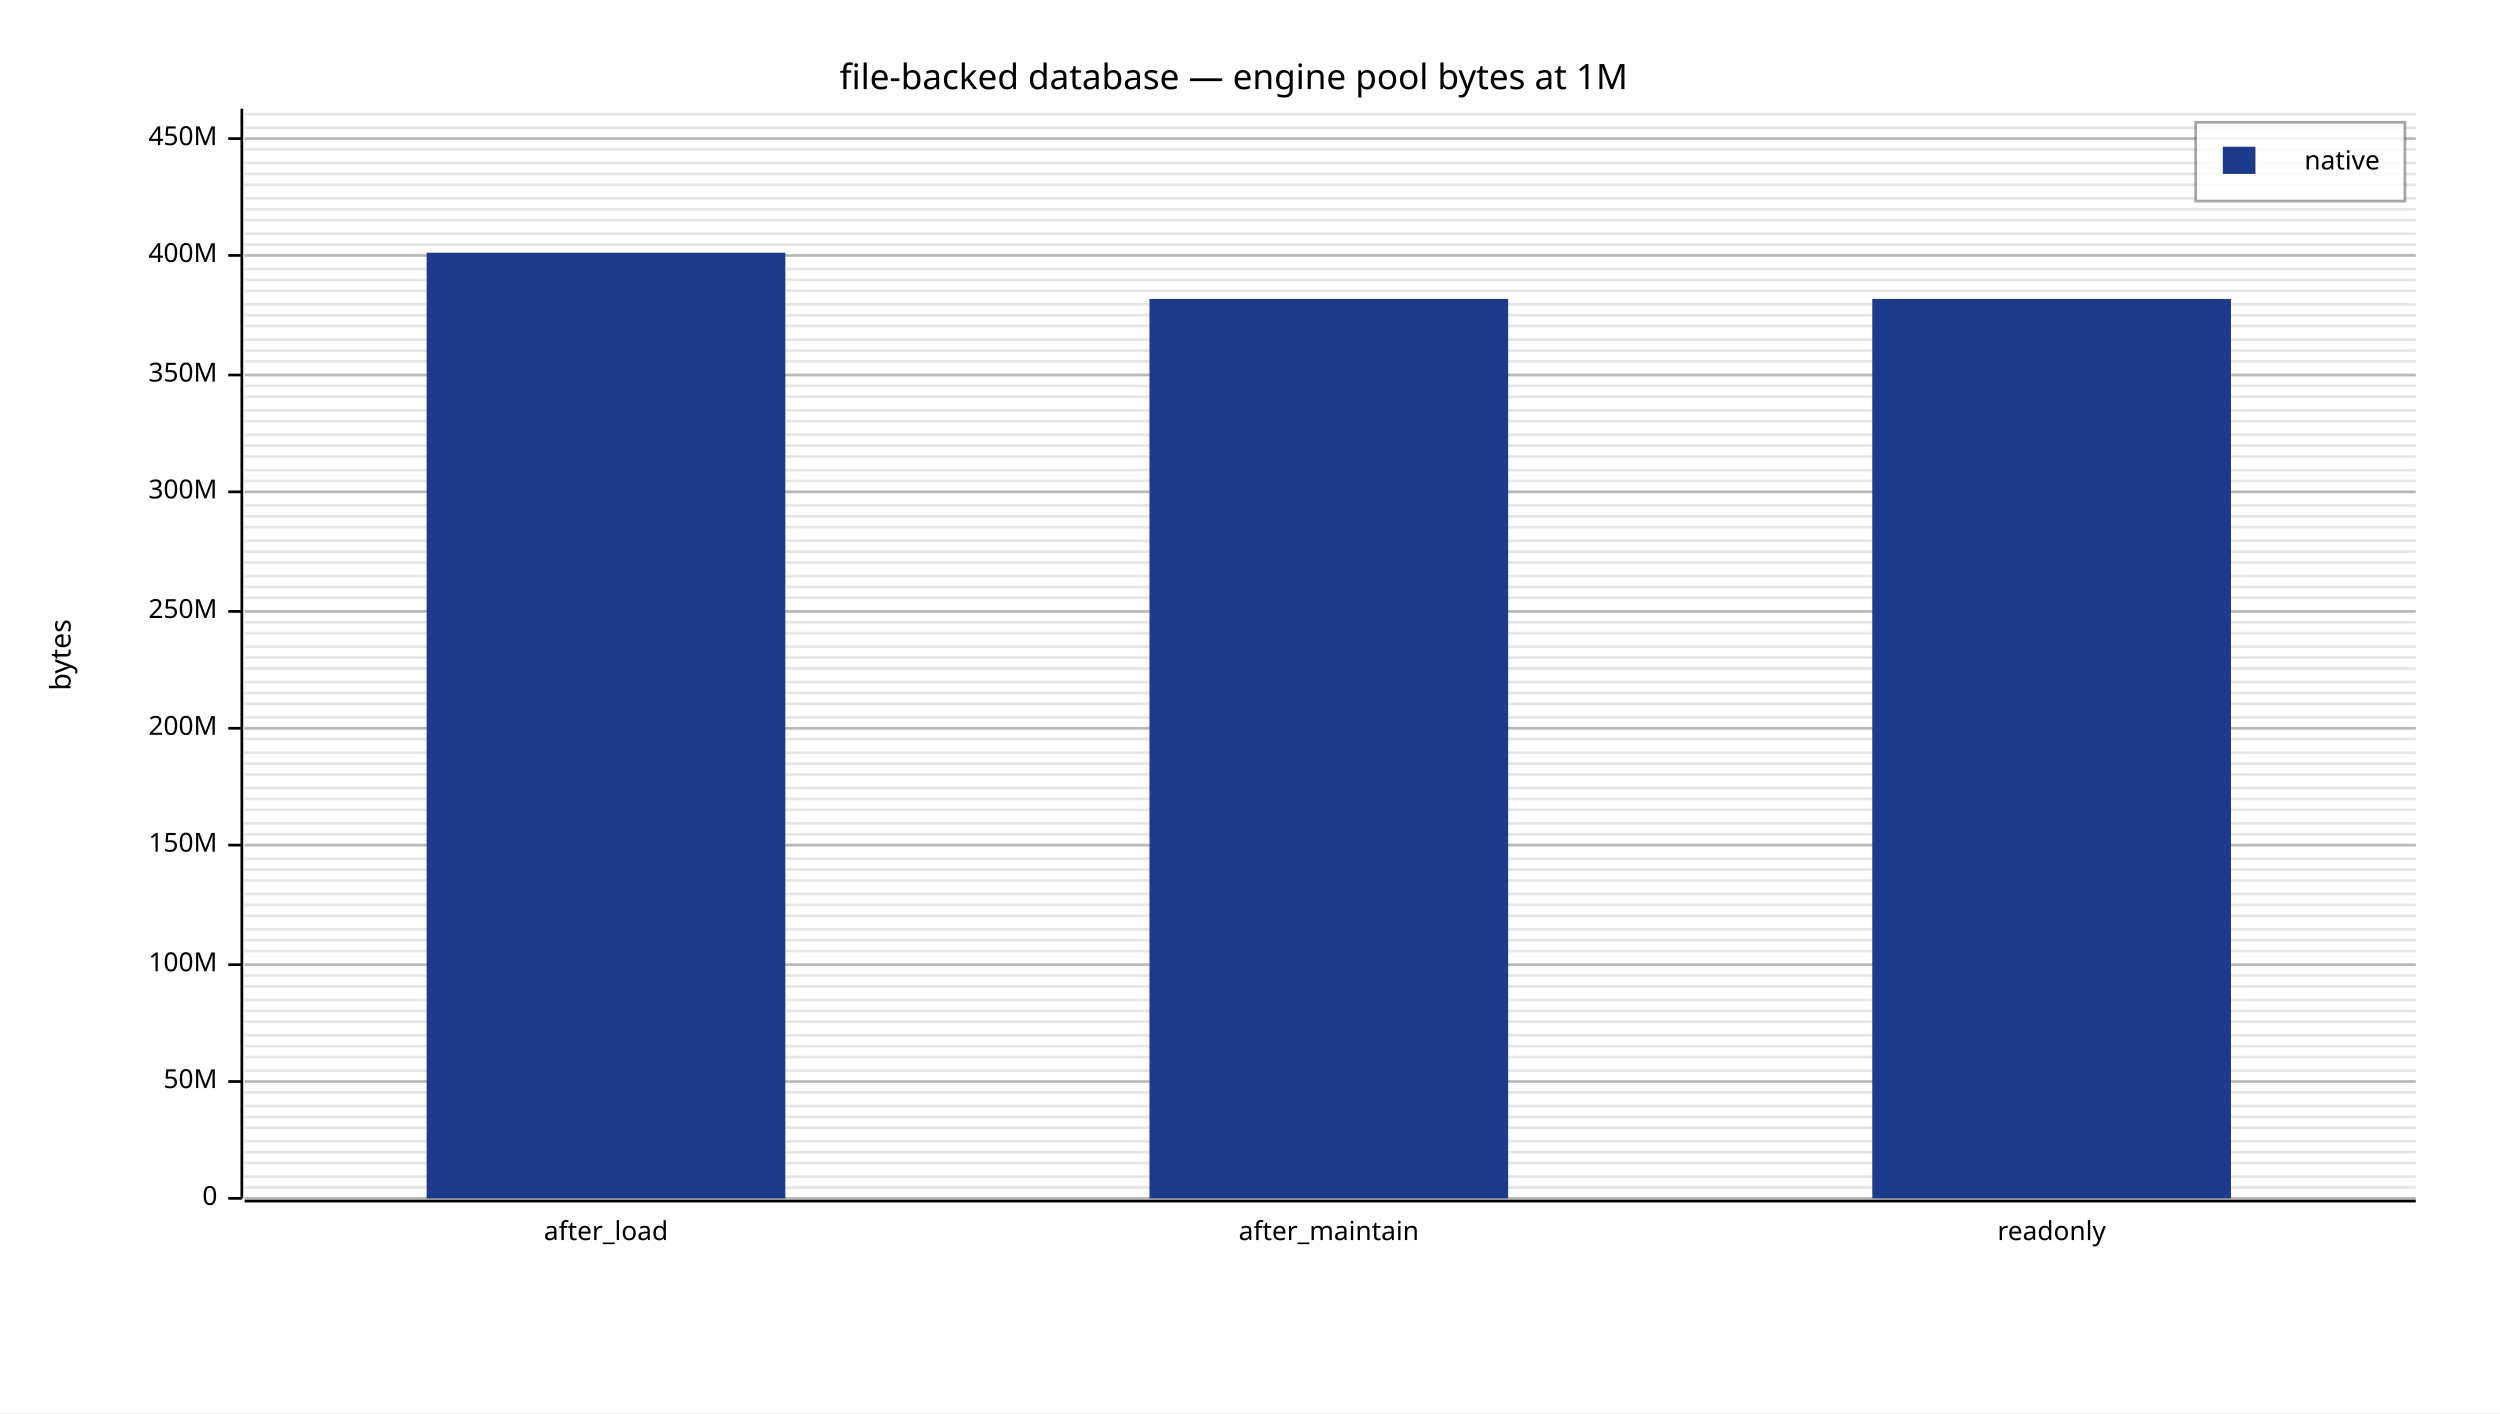
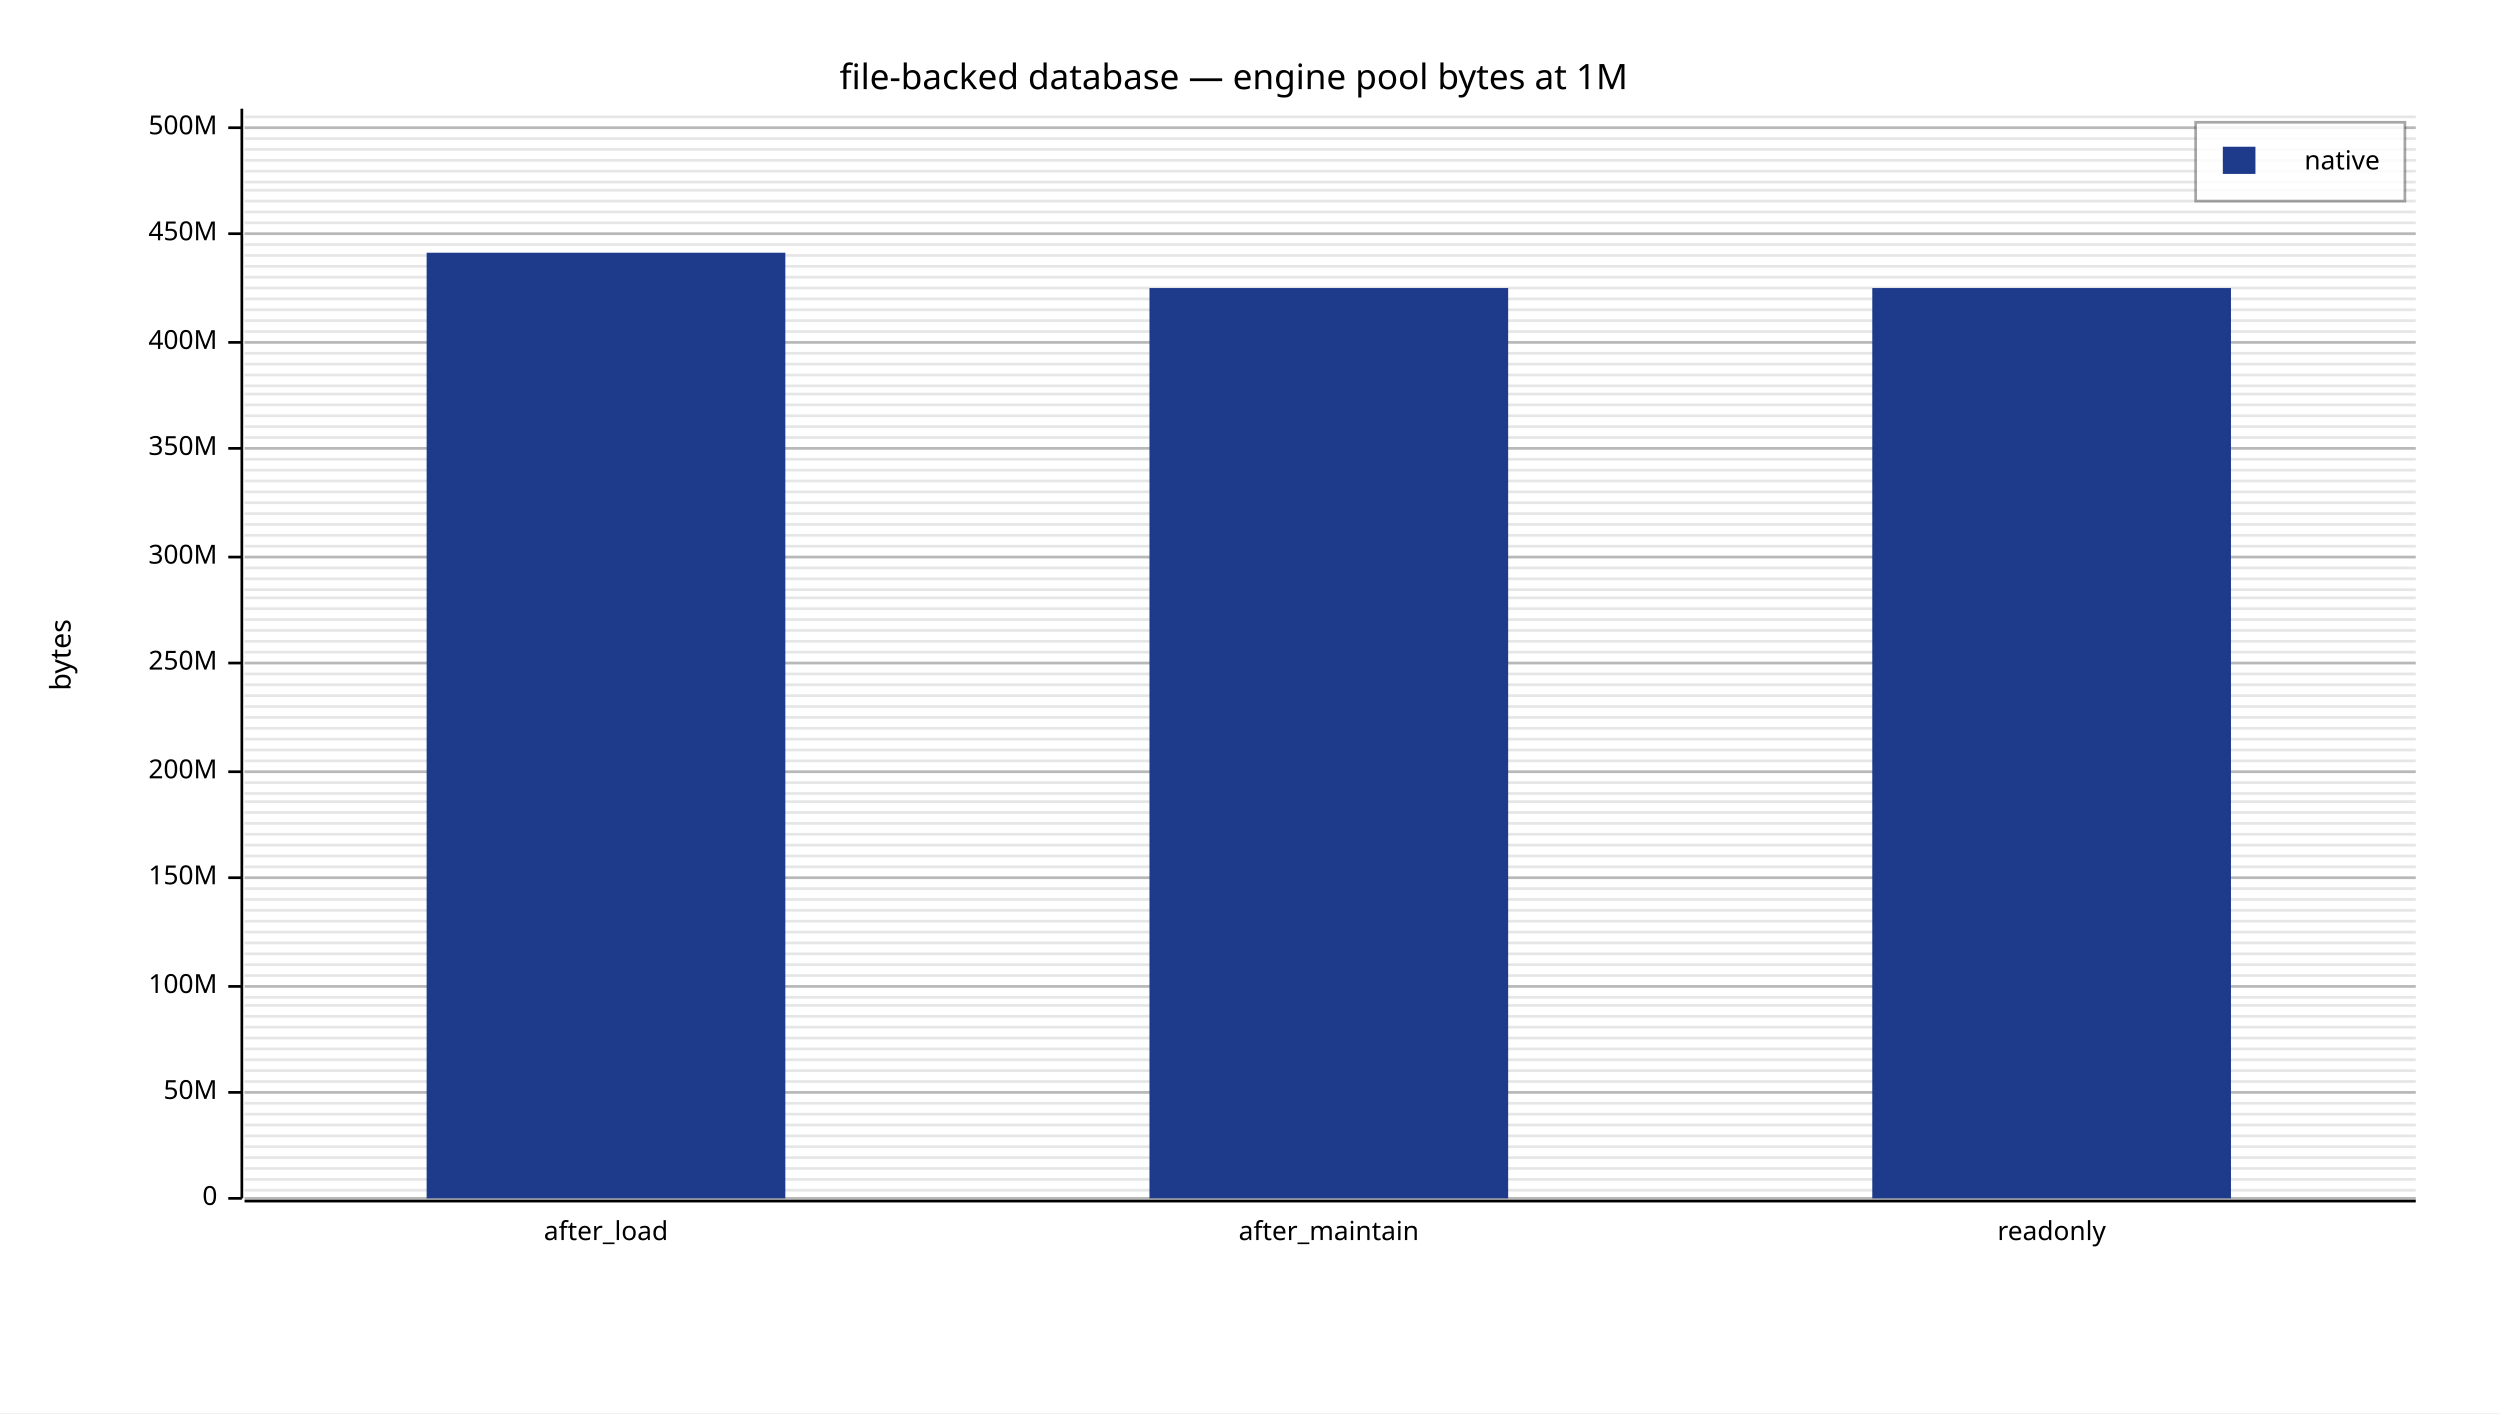
<svg xmlns="http://www.w3.org/2000/svg" width="920" height="520" viewBox="0 0 920 520">
  <rect x="0" y="0" width="920" height="520" opacity="1" fill="#FFFFFF" stroke="none" />
  <text x="454" y="23" dy="0.76em" text-anchor="middle" font-family="sans-serif" font-size="12.903" opacity="1" fill="#000000">
file-backed database — engine pool bytes at 1M
</text>
  <line opacity="0.1" stroke="#000000" stroke-width="1" x1="90" y1="441" x2="889" y2="441" />
-   <line opacity="0.1" stroke="#000000" stroke-width="1" x1="90" y1="437" x2="889" y2="437" />
-   <line opacity="0.1" stroke="#000000" stroke-width="1" x1="90" y1="433" x2="889" y2="433" />
-   <line opacity="0.1" stroke="#000000" stroke-width="1" x1="90" y1="428" x2="889" y2="428" />
-   <line opacity="0.1" stroke="#000000" stroke-width="1" x1="90" y1="424" x2="889" y2="424" />
-   <line opacity="0.1" stroke="#000000" stroke-width="1" x1="90" y1="420" x2="889" y2="420" />
-   <line opacity="0.1" stroke="#000000" stroke-width="1" x1="90" y1="415" x2="889" y2="415" />
-   <line opacity="0.1" stroke="#000000" stroke-width="1" x1="90" y1="411" x2="889" y2="411" />
-   <line opacity="0.1" stroke="#000000" stroke-width="1" x1="90" y1="407" x2="889" y2="407" />
+   <line opacity="0.1" stroke="#000000" stroke-width="1" x1="90" y1="438" x2="889" y2="438" />
+   <line opacity="0.1" stroke="#000000" stroke-width="1" x1="90" y1="434" x2="889" y2="434" />
+   <line opacity="0.1" stroke="#000000" stroke-width="1" x1="90" y1="430" x2="889" y2="430" />
+   <line opacity="0.1" stroke="#000000" stroke-width="1" x1="90" y1="426" x2="889" y2="426" />
+   <line opacity="0.1" stroke="#000000" stroke-width="1" x1="90" y1="422" x2="889" y2="422" />
+   <line opacity="0.1" stroke="#000000" stroke-width="1" x1="90" y1="418" x2="889" y2="418" />
+   <line opacity="0.1" stroke="#000000" stroke-width="1" x1="90" y1="414" x2="889" y2="414" />
+   <line opacity="0.1" stroke="#000000" stroke-width="1" x1="90" y1="410" x2="889" y2="410" />
+   <line opacity="0.1" stroke="#000000" stroke-width="1" x1="90" y1="406" x2="889" y2="406" />
  <line opacity="0.1" stroke="#000000" stroke-width="1" x1="90" y1="402" x2="889" y2="402" />
  <line opacity="0.1" stroke="#000000" stroke-width="1" x1="90" y1="398" x2="889" y2="398" />
  <line opacity="0.1" stroke="#000000" stroke-width="1" x1="90" y1="394" x2="889" y2="394" />
-   <line opacity="0.1" stroke="#000000" stroke-width="1" x1="90" y1="389" x2="889" y2="389" />
-   <line opacity="0.1" stroke="#000000" stroke-width="1" x1="90" y1="385" x2="889" y2="385" />
-   <line opacity="0.1" stroke="#000000" stroke-width="1" x1="90" y1="381" x2="889" y2="381" />
-   <line opacity="0.1" stroke="#000000" stroke-width="1" x1="90" y1="376" x2="889" y2="376" />
-   <line opacity="0.1" stroke="#000000" stroke-width="1" x1="90" y1="372" x2="889" y2="372" />
-   <line opacity="0.1" stroke="#000000" stroke-width="1" x1="90" y1="368" x2="889" y2="368" />
+   <line opacity="0.1" stroke="#000000" stroke-width="1" x1="90" y1="390" x2="889" y2="390" />
+   <line opacity="0.1" stroke="#000000" stroke-width="1" x1="90" y1="386" x2="889" y2="386" />
+   <line opacity="0.1" stroke="#000000" stroke-width="1" x1="90" y1="382" x2="889" y2="382" />
+   <line opacity="0.1" stroke="#000000" stroke-width="1" x1="90" y1="378" x2="889" y2="378" />
+   <line opacity="0.1" stroke="#000000" stroke-width="1" x1="90" y1="374" x2="889" y2="374" />
+   <line opacity="0.1" stroke="#000000" stroke-width="1" x1="90" y1="370" x2="889" y2="370" />
+   <line opacity="0.1" stroke="#000000" stroke-width="1" x1="90" y1="367" x2="889" y2="367" />
  <line opacity="0.1" stroke="#000000" stroke-width="1" x1="90" y1="363" x2="889" y2="363" />
  <line opacity="0.1" stroke="#000000" stroke-width="1" x1="90" y1="359" x2="889" y2="359" />
  <line opacity="0.1" stroke="#000000" stroke-width="1" x1="90" y1="355" x2="889" y2="355" />
-   <line opacity="0.1" stroke="#000000" stroke-width="1" x1="90" y1="350" x2="889" y2="350" />
-   <line opacity="0.1" stroke="#000000" stroke-width="1" x1="90" y1="346" x2="889" y2="346" />
-   <line opacity="0.1" stroke="#000000" stroke-width="1" x1="90" y1="342" x2="889" y2="342" />
-   <line opacity="0.1" stroke="#000000" stroke-width="1" x1="90" y1="337" x2="889" y2="337" />
-   <line opacity="0.1" stroke="#000000" stroke-width="1" x1="90" y1="333" x2="889" y2="333" />
-   <line opacity="0.1" stroke="#000000" stroke-width="1" x1="90" y1="329" x2="889" y2="329" />
-   <line opacity="0.1" stroke="#000000" stroke-width="1" x1="90" y1="324" x2="889" y2="324" />
-   <line opacity="0.1" stroke="#000000" stroke-width="1" x1="90" y1="320" x2="889" y2="320" />
-   <line opacity="0.1" stroke="#000000" stroke-width="1" x1="90" y1="316" x2="889" y2="316" />
+   <line opacity="0.1" stroke="#000000" stroke-width="1" x1="90" y1="351" x2="889" y2="351" />
+   <line opacity="0.1" stroke="#000000" stroke-width="1" x1="90" y1="347" x2="889" y2="347" />
+   <line opacity="0.1" stroke="#000000" stroke-width="1" x1="90" y1="343" x2="889" y2="343" />
+   <line opacity="0.1" stroke="#000000" stroke-width="1" x1="90" y1="339" x2="889" y2="339" />
+   <line opacity="0.1" stroke="#000000" stroke-width="1" x1="90" y1="335" x2="889" y2="335" />
+   <line opacity="0.1" stroke="#000000" stroke-width="1" x1="90" y1="331" x2="889" y2="331" />
+   <line opacity="0.1" stroke="#000000" stroke-width="1" x1="90" y1="327" x2="889" y2="327" />
+   <line opacity="0.1" stroke="#000000" stroke-width="1" x1="90" y1="323" x2="889" y2="323" />
+   <line opacity="0.1" stroke="#000000" stroke-width="1" x1="90" y1="319" x2="889" y2="319" />
+   <line opacity="0.1" stroke="#000000" stroke-width="1" x1="90" y1="315" x2="889" y2="315" />
  <line opacity="0.1" stroke="#000000" stroke-width="1" x1="90" y1="311" x2="889" y2="311" />
  <line opacity="0.1" stroke="#000000" stroke-width="1" x1="90" y1="307" x2="889" y2="307" />
  <line opacity="0.1" stroke="#000000" stroke-width="1" x1="90" y1="303" x2="889" y2="303" />
-   <line opacity="0.1" stroke="#000000" stroke-width="1" x1="90" y1="298" x2="889" y2="298" />
-   <line opacity="0.1" stroke="#000000" stroke-width="1" x1="90" y1="294" x2="889" y2="294" />
-   <line opacity="0.1" stroke="#000000" stroke-width="1" x1="90" y1="290" x2="889" y2="290" />
-   <line opacity="0.1" stroke="#000000" stroke-width="1" x1="90" y1="285" x2="889" y2="285" />
-   <line opacity="0.1" stroke="#000000" stroke-width="1" x1="90" y1="281" x2="889" y2="281" />
-   <line opacity="0.1" stroke="#000000" stroke-width="1" x1="90" y1="277" x2="889" y2="277" />
+   <line opacity="0.1" stroke="#000000" stroke-width="1" x1="90" y1="299" x2="889" y2="299" />
+   <line opacity="0.1" stroke="#000000" stroke-width="1" x1="90" y1="295" x2="889" y2="295" />
+   <line opacity="0.1" stroke="#000000" stroke-width="1" x1="90" y1="292" x2="889" y2="292" />
+   <line opacity="0.1" stroke="#000000" stroke-width="1" x1="90" y1="288" x2="889" y2="288" />
+   <line opacity="0.1" stroke="#000000" stroke-width="1" x1="90" y1="284" x2="889" y2="284" />
+   <line opacity="0.1" stroke="#000000" stroke-width="1" x1="90" y1="280" x2="889" y2="280" />
+   <line opacity="0.1" stroke="#000000" stroke-width="1" x1="90" y1="276" x2="889" y2="276" />
  <line opacity="0.1" stroke="#000000" stroke-width="1" x1="90" y1="272" x2="889" y2="272" />
  <line opacity="0.1" stroke="#000000" stroke-width="1" x1="90" y1="268" x2="889" y2="268" />
  <line opacity="0.1" stroke="#000000" stroke-width="1" x1="90" y1="264" x2="889" y2="264" />
-   <line opacity="0.1" stroke="#000000" stroke-width="1" x1="90" y1="259" x2="889" y2="259" />
-   <line opacity="0.1" stroke="#000000" stroke-width="1" x1="90" y1="255" x2="889" y2="255" />
-   <line opacity="0.1" stroke="#000000" stroke-width="1" x1="90" y1="251" x2="889" y2="251" />
-   <line opacity="0.1" stroke="#000000" stroke-width="1" x1="90" y1="246" x2="889" y2="246" />
-   <line opacity="0.1" stroke="#000000" stroke-width="1" x1="90" y1="242" x2="889" y2="242" />
-   <line opacity="0.1" stroke="#000000" stroke-width="1" x1="90" y1="238" x2="889" y2="238" />
-   <line opacity="0.1" stroke="#000000" stroke-width="1" x1="90" y1="233" x2="889" y2="233" />
-   <line opacity="0.1" stroke="#000000" stroke-width="1" x1="90" y1="229" x2="889" y2="229" />
-   <line opacity="0.1" stroke="#000000" stroke-width="1" x1="90" y1="225" x2="889" y2="225" />
+   <line opacity="0.1" stroke="#000000" stroke-width="1" x1="90" y1="260" x2="889" y2="260" />
+   <line opacity="0.1" stroke="#000000" stroke-width="1" x1="90" y1="256" x2="889" y2="256" />
+   <line opacity="0.1" stroke="#000000" stroke-width="1" x1="90" y1="252" x2="889" y2="252" />
+   <line opacity="0.1" stroke="#000000" stroke-width="1" x1="90" y1="248" x2="889" y2="248" />
+   <line opacity="0.1" stroke="#000000" stroke-width="1" x1="90" y1="244" x2="889" y2="244" />
+   <line opacity="0.1" stroke="#000000" stroke-width="1" x1="90" y1="240" x2="889" y2="240" />
+   <line opacity="0.1" stroke="#000000" stroke-width="1" x1="90" y1="236" x2="889" y2="236" />
+   <line opacity="0.1" stroke="#000000" stroke-width="1" x1="90" y1="232" x2="889" y2="232" />
+   <line opacity="0.1" stroke="#000000" stroke-width="1" x1="90" y1="228" x2="889" y2="228" />
+   <line opacity="0.1" stroke="#000000" stroke-width="1" x1="90" y1="224" x2="889" y2="224" />
  <line opacity="0.1" stroke="#000000" stroke-width="1" x1="90" y1="220" x2="889" y2="220" />
-   <line opacity="0.1" stroke="#000000" stroke-width="1" x1="90" y1="216" x2="889" y2="216" />
-   <line opacity="0.1" stroke="#000000" stroke-width="1" x1="90" y1="212" x2="889" y2="212" />
-   <line opacity="0.1" stroke="#000000" stroke-width="1" x1="90" y1="207" x2="889" y2="207" />
-   <line opacity="0.1" stroke="#000000" stroke-width="1" x1="90" y1="203" x2="889" y2="203" />
-   <line opacity="0.1" stroke="#000000" stroke-width="1" x1="90" y1="199" x2="889" y2="199" />
-   <line opacity="0.1" stroke="#000000" stroke-width="1" x1="90" y1="194" x2="889" y2="194" />
-   <line opacity="0.1" stroke="#000000" stroke-width="1" x1="90" y1="190" x2="889" y2="190" />
-   <line opacity="0.1" stroke="#000000" stroke-width="1" x1="90" y1="186" x2="889" y2="186" />
+   <line opacity="0.1" stroke="#000000" stroke-width="1" x1="90" y1="217" x2="889" y2="217" />
+   <line opacity="0.1" stroke="#000000" stroke-width="1" x1="90" y1="213" x2="889" y2="213" />
+   <line opacity="0.1" stroke="#000000" stroke-width="1" x1="90" y1="209" x2="889" y2="209" />
+   <line opacity="0.1" stroke="#000000" stroke-width="1" x1="90" y1="205" x2="889" y2="205" />
+   <line opacity="0.1" stroke="#000000" stroke-width="1" x1="90" y1="201" x2="889" y2="201" />
+   <line opacity="0.1" stroke="#000000" stroke-width="1" x1="90" y1="197" x2="889" y2="197" />
+   <line opacity="0.1" stroke="#000000" stroke-width="1" x1="90" y1="193" x2="889" y2="193" />
+   <line opacity="0.1" stroke="#000000" stroke-width="1" x1="90" y1="189" x2="889" y2="189" />
+   <line opacity="0.1" stroke="#000000" stroke-width="1" x1="90" y1="185" x2="889" y2="185" />
  <line opacity="0.1" stroke="#000000" stroke-width="1" x1="90" y1="181" x2="889" y2="181" />
  <line opacity="0.1" stroke="#000000" stroke-width="1" x1="90" y1="177" x2="889" y2="177" />
  <line opacity="0.1" stroke="#000000" stroke-width="1" x1="90" y1="173" x2="889" y2="173" />
-   <line opacity="0.1" stroke="#000000" stroke-width="1" x1="90" y1="168" x2="889" y2="168" />
-   <line opacity="0.1" stroke="#000000" stroke-width="1" x1="90" y1="164" x2="889" y2="164" />
-   <line opacity="0.1" stroke="#000000" stroke-width="1" x1="90" y1="160" x2="889" y2="160" />
-   <line opacity="0.1" stroke="#000000" stroke-width="1" x1="90" y1="155" x2="889" y2="155" />
-   <line opacity="0.1" stroke="#000000" stroke-width="1" x1="90" y1="151" x2="889" y2="151" />
-   <line opacity="0.1" stroke="#000000" stroke-width="1" x1="90" y1="146" x2="889" y2="146" />
+   <line opacity="0.1" stroke="#000000" stroke-width="1" x1="90" y1="169" x2="889" y2="169" />
+   <line opacity="0.1" stroke="#000000" stroke-width="1" x1="90" y1="165" x2="889" y2="165" />
+   <line opacity="0.1" stroke="#000000" stroke-width="1" x1="90" y1="161" x2="889" y2="161" />
+   <line opacity="0.1" stroke="#000000" stroke-width="1" x1="90" y1="157" x2="889" y2="157" />
+   <line opacity="0.1" stroke="#000000" stroke-width="1" x1="90" y1="153" x2="889" y2="153" />
+   <line opacity="0.1" stroke="#000000" stroke-width="1" x1="90" y1="149" x2="889" y2="149" />
+   <line opacity="0.1" stroke="#000000" stroke-width="1" x1="90" y1="145" x2="889" y2="145" />
  <line opacity="0.1" stroke="#000000" stroke-width="1" x1="90" y1="142" x2="889" y2="142" />
  <line opacity="0.1" stroke="#000000" stroke-width="1" x1="90" y1="138" x2="889" y2="138" />
-   <line opacity="0.1" stroke="#000000" stroke-width="1" x1="90" y1="133" x2="889" y2="133" />
-   <line opacity="0.1" stroke="#000000" stroke-width="1" x1="90" y1="129" x2="889" y2="129" />
-   <line opacity="0.1" stroke="#000000" stroke-width="1" x1="90" y1="125" x2="889" y2="125" />
-   <line opacity="0.1" stroke="#000000" stroke-width="1" x1="90" y1="120" x2="889" y2="120" />
-   <line opacity="0.1" stroke="#000000" stroke-width="1" x1="90" y1="116" x2="889" y2="116" />
-   <line opacity="0.1" stroke="#000000" stroke-width="1" x1="90" y1="112" x2="889" y2="112" />
-   <line opacity="0.1" stroke="#000000" stroke-width="1" x1="90" y1="107" x2="889" y2="107" />
-   <line opacity="0.1" stroke="#000000" stroke-width="1" x1="90" y1="103" x2="889" y2="103" />
-   <line opacity="0.1" stroke="#000000" stroke-width="1" x1="90" y1="99" x2="889" y2="99" />
+   <line opacity="0.1" stroke="#000000" stroke-width="1" x1="90" y1="134" x2="889" y2="134" />
+   <line opacity="0.1" stroke="#000000" stroke-width="1" x1="90" y1="130" x2="889" y2="130" />
+   <line opacity="0.1" stroke="#000000" stroke-width="1" x1="90" y1="126" x2="889" y2="126" />
+   <line opacity="0.1" stroke="#000000" stroke-width="1" x1="90" y1="122" x2="889" y2="122" />
+   <line opacity="0.1" stroke="#000000" stroke-width="1" x1="90" y1="118" x2="889" y2="118" />
+   <line opacity="0.1" stroke="#000000" stroke-width="1" x1="90" y1="114" x2="889" y2="114" />
+   <line opacity="0.1" stroke="#000000" stroke-width="1" x1="90" y1="110" x2="889" y2="110" />
+   <line opacity="0.1" stroke="#000000" stroke-width="1" x1="90" y1="106" x2="889" y2="106" />
+   <line opacity="0.1" stroke="#000000" stroke-width="1" x1="90" y1="102" x2="889" y2="102" />
+   <line opacity="0.1" stroke="#000000" stroke-width="1" x1="90" y1="98" x2="889" y2="98" />
  <line opacity="0.1" stroke="#000000" stroke-width="1" x1="90" y1="94" x2="889" y2="94" />
  <line opacity="0.1" stroke="#000000" stroke-width="1" x1="90" y1="90" x2="889" y2="90" />
  <line opacity="0.1" stroke="#000000" stroke-width="1" x1="90" y1="86" x2="889" y2="86" />
-   <line opacity="0.1" stroke="#000000" stroke-width="1" x1="90" y1="81" x2="889" y2="81" />
-   <line opacity="0.1" stroke="#000000" stroke-width="1" x1="90" y1="77" x2="889" y2="77" />
-   <line opacity="0.1" stroke="#000000" stroke-width="1" x1="90" y1="73" x2="889" y2="73" />
-   <line opacity="0.1" stroke="#000000" stroke-width="1" x1="90" y1="68" x2="889" y2="68" />
-   <line opacity="0.1" stroke="#000000" stroke-width="1" x1="90" y1="64" x2="889" y2="64" />
-   <line opacity="0.1" stroke="#000000" stroke-width="1" x1="90" y1="60" x2="889" y2="60" />
+   <line opacity="0.1" stroke="#000000" stroke-width="1" x1="90" y1="82" x2="889" y2="82" />
+   <line opacity="0.1" stroke="#000000" stroke-width="1" x1="90" y1="78" x2="889" y2="78" />
+   <line opacity="0.1" stroke="#000000" stroke-width="1" x1="90" y1="74" x2="889" y2="74" />
+   <line opacity="0.1" stroke="#000000" stroke-width="1" x1="90" y1="70" x2="889" y2="70" />
+   <line opacity="0.1" stroke="#000000" stroke-width="1" x1="90" y1="67" x2="889" y2="67" />
+   <line opacity="0.1" stroke="#000000" stroke-width="1" x1="90" y1="63" x2="889" y2="63" />
+   <line opacity="0.1" stroke="#000000" stroke-width="1" x1="90" y1="59" x2="889" y2="59" />
  <line opacity="0.1" stroke="#000000" stroke-width="1" x1="90" y1="55" x2="889" y2="55" />
  <line opacity="0.1" stroke="#000000" stroke-width="1" x1="90" y1="51" x2="889" y2="51" />
  <line opacity="0.1" stroke="#000000" stroke-width="1" x1="90" y1="47" x2="889" y2="47" />
-   <line opacity="0.1" stroke="#000000" stroke-width="1" x1="90" y1="42" x2="889" y2="42" />
+   <line opacity="0.1" stroke="#000000" stroke-width="1" x1="90" y1="43" x2="889" y2="43" />
  <text x="18" y="241" dy="0.76em" text-anchor="middle" font-family="sans-serif" font-size="10.484" opacity="1" fill="#000000" transform="rotate(270, 18, 241)">
bytes
</text>
  <line opacity="0.2" stroke="#000000" stroke-width="1" x1="90" y1="441" x2="889" y2="441" />
-   <line opacity="0.2" stroke="#000000" stroke-width="1" x1="90" y1="398" x2="889" y2="398" />
-   <line opacity="0.2" stroke="#000000" stroke-width="1" x1="90" y1="355" x2="889" y2="355" />
-   <line opacity="0.2" stroke="#000000" stroke-width="1" x1="90" y1="311" x2="889" y2="311" />
-   <line opacity="0.2" stroke="#000000" stroke-width="1" x1="90" y1="268" x2="889" y2="268" />
-   <line opacity="0.2" stroke="#000000" stroke-width="1" x1="90" y1="225" x2="889" y2="225" />
-   <line opacity="0.2" stroke="#000000" stroke-width="1" x1="90" y1="181" x2="889" y2="181" />
-   <line opacity="0.2" stroke="#000000" stroke-width="1" x1="90" y1="138" x2="889" y2="138" />
-   <line opacity="0.2" stroke="#000000" stroke-width="1" x1="90" y1="94" x2="889" y2="94" />
-   <line opacity="0.2" stroke="#000000" stroke-width="1" x1="90" y1="51" x2="889" y2="51" />
+   <line opacity="0.2" stroke="#000000" stroke-width="1" x1="90" y1="402" x2="889" y2="402" />
+   <line opacity="0.2" stroke="#000000" stroke-width="1" x1="90" y1="363" x2="889" y2="363" />
+   <line opacity="0.2" stroke="#000000" stroke-width="1" x1="90" y1="323" x2="889" y2="323" />
+   <line opacity="0.2" stroke="#000000" stroke-width="1" x1="90" y1="284" x2="889" y2="284" />
+   <line opacity="0.2" stroke="#000000" stroke-width="1" x1="90" y1="244" x2="889" y2="244" />
+   <line opacity="0.2" stroke="#000000" stroke-width="1" x1="90" y1="205" x2="889" y2="205" />
+   <line opacity="0.2" stroke="#000000" stroke-width="1" x1="90" y1="165" x2="889" y2="165" />
+   <line opacity="0.2" stroke="#000000" stroke-width="1" x1="90" y1="126" x2="889" y2="126" />
+   <line opacity="0.2" stroke="#000000" stroke-width="1" x1="90" y1="86" x2="889" y2="86" />
+   <line opacity="0.2" stroke="#000000" stroke-width="1" x1="90" y1="47" x2="889" y2="47" />
  <polyline fill="none" opacity="1" stroke="#000000" stroke-width="1" points="89,40 89,441 " />
  <text x="80" y="441" dy="0.5ex" text-anchor="end" font-family="sans-serif" font-size="9.677" opacity="1" fill="#000000">
0
</text>
  <polyline fill="none" opacity="1" stroke="#000000" stroke-width="1" points="84,441 89,441 " />
-   <text x="80" y="398" dy="0.5ex" text-anchor="end" font-family="sans-serif" font-size="9.677" opacity="1" fill="#000000">
+   <text x="80" y="402" dy="0.5ex" text-anchor="end" font-family="sans-serif" font-size="9.677" opacity="1" fill="#000000">
50M
</text>
-   <polyline fill="none" opacity="1" stroke="#000000" stroke-width="1" points="84,398 89,398 " />
-   <text x="80" y="355" dy="0.5ex" text-anchor="end" font-family="sans-serif" font-size="9.677" opacity="1" fill="#000000">
+   <polyline fill="none" opacity="1" stroke="#000000" stroke-width="1" points="84,402 89,402 " />
+   <text x="80" y="363" dy="0.5ex" text-anchor="end" font-family="sans-serif" font-size="9.677" opacity="1" fill="#000000">
100M
</text>
-   <polyline fill="none" opacity="1" stroke="#000000" stroke-width="1" points="84,355 89,355 " />
-   <text x="80" y="311" dy="0.5ex" text-anchor="end" font-family="sans-serif" font-size="9.677" opacity="1" fill="#000000">
+   <polyline fill="none" opacity="1" stroke="#000000" stroke-width="1" points="84,363 89,363 " />
+   <text x="80" y="323" dy="0.5ex" text-anchor="end" font-family="sans-serif" font-size="9.677" opacity="1" fill="#000000">
150M
</text>
-   <polyline fill="none" opacity="1" stroke="#000000" stroke-width="1" points="84,311 89,311 " />
-   <text x="80" y="268" dy="0.5ex" text-anchor="end" font-family="sans-serif" font-size="9.677" opacity="1" fill="#000000">
+   <polyline fill="none" opacity="1" stroke="#000000" stroke-width="1" points="84,323 89,323 " />
+   <text x="80" y="284" dy="0.5ex" text-anchor="end" font-family="sans-serif" font-size="9.677" opacity="1" fill="#000000">
200M
</text>
-   <polyline fill="none" opacity="1" stroke="#000000" stroke-width="1" points="84,268 89,268 " />
-   <text x="80" y="225" dy="0.5ex" text-anchor="end" font-family="sans-serif" font-size="9.677" opacity="1" fill="#000000">
+   <polyline fill="none" opacity="1" stroke="#000000" stroke-width="1" points="84,284 89,284 " />
+   <text x="80" y="244" dy="0.5ex" text-anchor="end" font-family="sans-serif" font-size="9.677" opacity="1" fill="#000000">
250M
</text>
-   <polyline fill="none" opacity="1" stroke="#000000" stroke-width="1" points="84,225 89,225 " />
-   <text x="80" y="181" dy="0.5ex" text-anchor="end" font-family="sans-serif" font-size="9.677" opacity="1" fill="#000000">
+   <polyline fill="none" opacity="1" stroke="#000000" stroke-width="1" points="84,244 89,244 " />
+   <text x="80" y="205" dy="0.5ex" text-anchor="end" font-family="sans-serif" font-size="9.677" opacity="1" fill="#000000">
300M
</text>
-   <polyline fill="none" opacity="1" stroke="#000000" stroke-width="1" points="84,181 89,181 " />
-   <text x="80" y="138" dy="0.5ex" text-anchor="end" font-family="sans-serif" font-size="9.677" opacity="1" fill="#000000">
+   <polyline fill="none" opacity="1" stroke="#000000" stroke-width="1" points="84,205 89,205 " />
+   <text x="80" y="165" dy="0.5ex" text-anchor="end" font-family="sans-serif" font-size="9.677" opacity="1" fill="#000000">
350M
</text>
-   <polyline fill="none" opacity="1" stroke="#000000" stroke-width="1" points="84,138 89,138 " />
-   <text x="80" y="94" dy="0.5ex" text-anchor="end" font-family="sans-serif" font-size="9.677" opacity="1" fill="#000000">
+   <polyline fill="none" opacity="1" stroke="#000000" stroke-width="1" points="84,165 89,165 " />
+   <text x="80" y="126" dy="0.5ex" text-anchor="end" font-family="sans-serif" font-size="9.677" opacity="1" fill="#000000">
400M
</text>
-   <polyline fill="none" opacity="1" stroke="#000000" stroke-width="1" points="84,94 89,94 " />
-   <text x="80" y="51" dy="0.5ex" text-anchor="end" font-family="sans-serif" font-size="9.677" opacity="1" fill="#000000">
+   <polyline fill="none" opacity="1" stroke="#000000" stroke-width="1" points="84,126 89,126 " />
+   <text x="80" y="86" dy="0.5ex" text-anchor="end" font-family="sans-serif" font-size="9.677" opacity="1" fill="#000000">
450M
</text>
-   <polyline fill="none" opacity="1" stroke="#000000" stroke-width="1" points="84,51 89,51 " />
+   <polyline fill="none" opacity="1" stroke="#000000" stroke-width="1" points="84,86 89,86 " />
+   <text x="80" y="47" dy="0.5ex" text-anchor="end" font-family="sans-serif" font-size="9.677" opacity="1" fill="#000000">
+ 500M
+ </text>
+   <polyline fill="none" opacity="1" stroke="#000000" stroke-width="1" points="84,47 89,47 " />
  <polyline fill="none" opacity="1" stroke="#000000" stroke-width="1" points="90,442 889,442 " />
  <rect x="157" y="93" width="132" height="348" opacity="1" fill="#1E3A8A" stroke="none" />
-   <rect x="423" y="110" width="132" height="331" opacity="1" fill="#1E3A8A" stroke="none" />
-   <rect x="689" y="110" width="132" height="331" opacity="1" fill="#1E3A8A" stroke="none" />
+   <rect x="423" y="106" width="132" height="335" opacity="1" fill="#1E3A8A" stroke="none" />
+   <rect x="689" y="106" width="132" height="335" opacity="1" fill="#1E3A8A" stroke="none" />
  <rect x="808" y="45" width="77" height="29" opacity="0.85" fill="#FFFFFF" stroke="none" />
  <rect x="808" y="45" width="77" height="29" opacity="0.35" fill="none" stroke="#000000" />
  <text x="848" y="55" dy="0.76em" text-anchor="start" font-family="sans-serif" font-size="9.677" opacity="1" fill="#000000">
native
</text>
  <rect x="818" y="54" width="12" height="10" opacity="1" fill="#1E3A8A" stroke="none" />
  <text x="223" y="449" dy="0.76em" text-anchor="middle" font-family="sans-serif" font-size="9.677" opacity="1" fill="#000000">
after_load
</text>
  <text x="489" y="449" dy="0.76em" text-anchor="middle" font-family="sans-serif" font-size="9.677" opacity="1" fill="#000000">
after_maintain
</text>
  <text x="755" y="449" dy="0.76em" text-anchor="middle" font-family="sans-serif" font-size="9.677" opacity="1" fill="#000000">
readonly
</text>
</svg>
